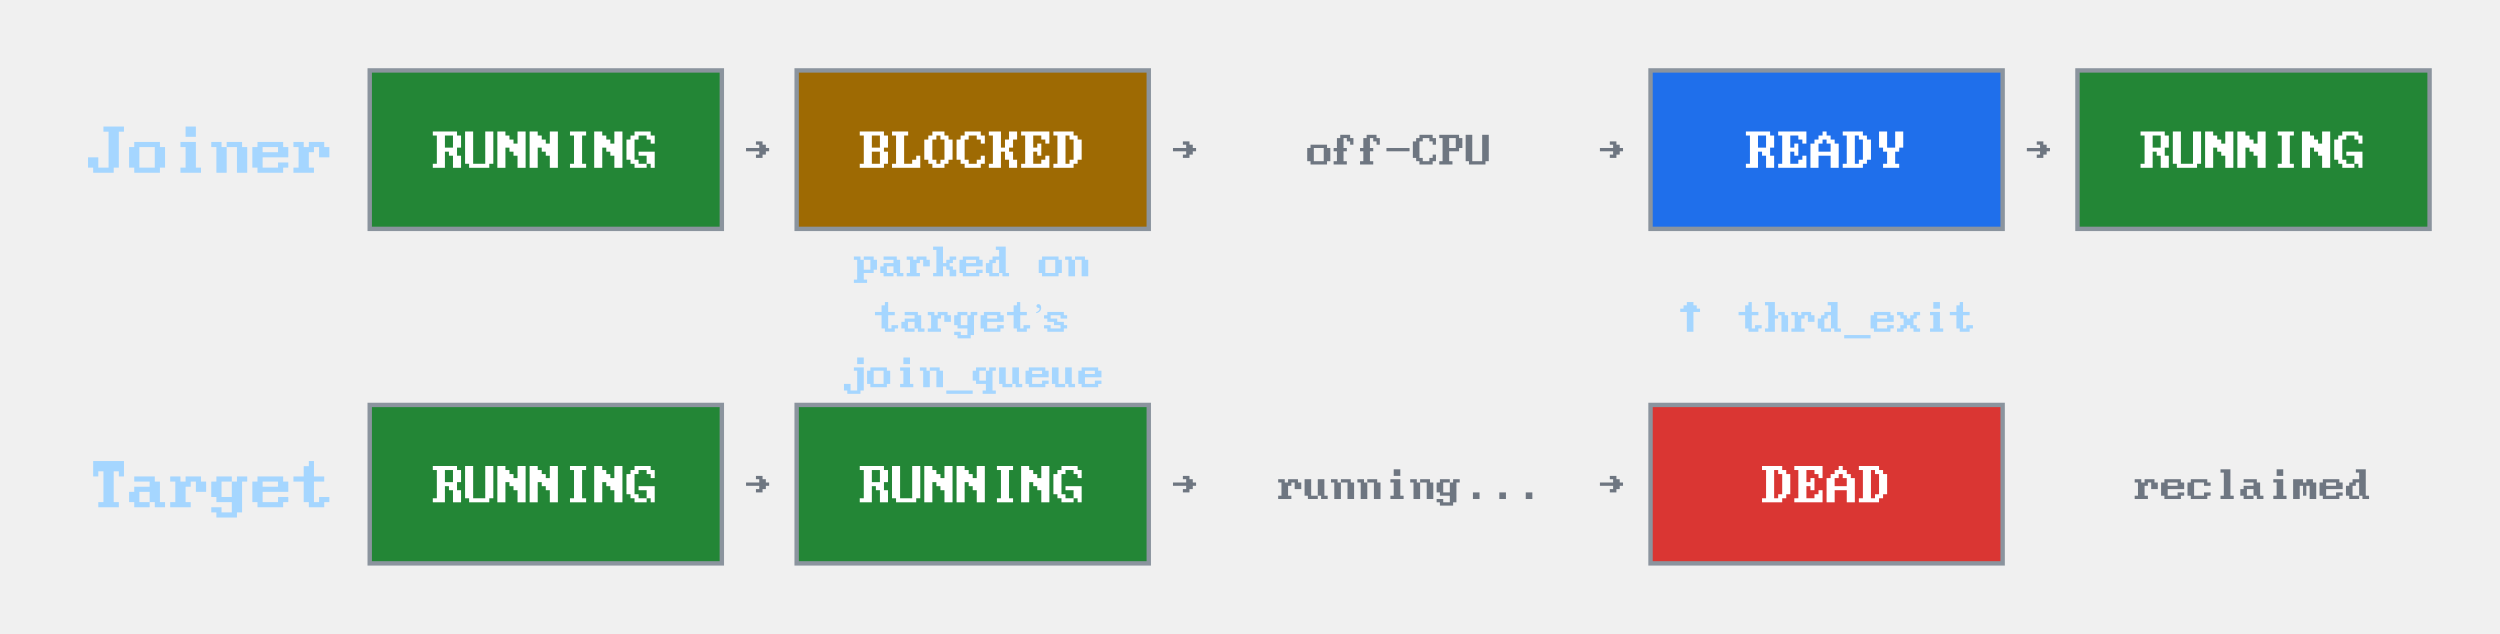
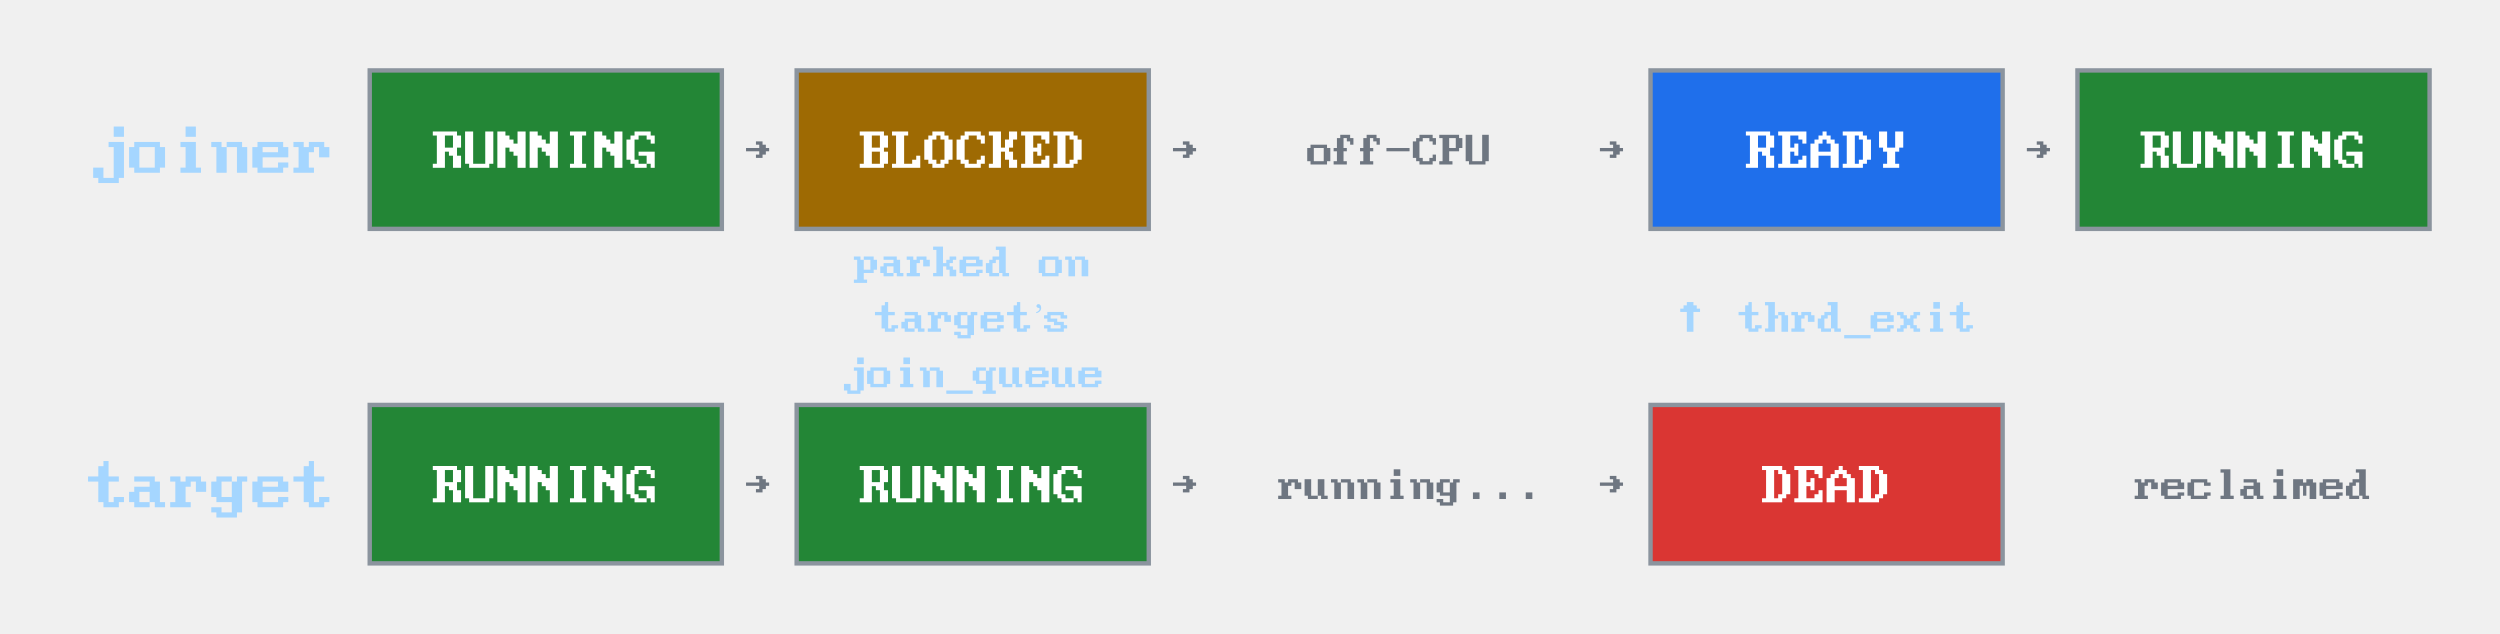
<svg xmlns="http://www.w3.org/2000/svg" xmlns:xlink="http://www.w3.org/1999/xlink" class="typst-doc" viewBox="0 0 568 144" width="568pt" height="144pt">
  <g>
    <g class="typst-group">
      <g>
        <g class="typst-text" transform="matrix(1 0 0 -1 20 39.25)">
-           <use xlink:href="#g784C34FD1A8823D245451D3C35A0D9A3" x="0" y="0" fill="#a5d6ff" fill-rule="nonzero" />
+           <use xlink:href="#gB16A3E8829598C7E731D73827A8319F7" x="0" y="0" fill="#a5d6ff" fill-rule="nonzero" />
          <use xlink:href="#g7E46E3C9FA9DC61B6697E6C0870D8E9D" x="9.333" y="0" fill="#a5d6ff" fill-rule="nonzero" />
          <use xlink:href="#g92D16F4A554C18D99718355F55FD19AB" x="18.667" y="0" fill="#a5d6ff" fill-rule="nonzero" />
          <use xlink:href="#g42178610C96C37130842B8EFA86974BE" x="28" y="0" fill="#a5d6ff" fill-rule="nonzero" />
          <use xlink:href="#g91E8BDFB13DC5CC27F7FA635D859F618" x="37.333" y="0" fill="#a5d6ff" fill-rule="nonzero" />
          <use xlink:href="#g5D52FC5AEA62DAAC7F7244E0492F308D" x="46.667" y="0" fill="#a5d6ff" fill-rule="nonzero" />
        </g>
        <path class="typst-shape" fill="#238636" fill-rule="nonzero" stroke="#8b949e" stroke-width="1" stroke-linecap="butt" stroke-linejoin="miter" stroke-miterlimit="4" transform="matrix(1 0 0 1 84 16)" d="M 0 0v 36 h 80 v -36 Z " />
        <g class="typst-text" transform="matrix(1 0 0 -1 98.33333 38.125)">
          <use xlink:href="#gDE53C8A052C301E094F83EF1D79E91D6" x="0" y="0" fill="#ffffff" fill-rule="nonzero" />
          <use xlink:href="#gC50202A02CF82EF62AA40A41032C36BE" x="7.333" y="0" fill="#ffffff" fill-rule="nonzero" />
          <use xlink:href="#g95A14AEA96260BB67C483D7CDF1E9BA0" x="14.667" y="0" fill="#ffffff" fill-rule="nonzero" />
          <use xlink:href="#g95A14AEA96260BB67C483D7CDF1E9BA0" x="22" y="0" fill="#ffffff" fill-rule="nonzero" />
          <use xlink:href="#gC9211B1664F09AAF58E05303874FB1B7" x="29.333" y="0" fill="#ffffff" fill-rule="nonzero" />
          <use xlink:href="#g95A14AEA96260BB67C483D7CDF1E9BA0" x="36.667" y="0" fill="#ffffff" fill-rule="nonzero" />
          <use xlink:href="#g74380D457C6DF677E08C07A53D083C6F" x="44" y="0" fill="#ffffff" fill-rule="nonzero" />
        </g>
        <g class="typst-text" transform="matrix(1 0 0 -1 169.5 37.375)">
          <use xlink:href="#g2509FF577AB4C3806D03AD3BF2F0BE00" x="0" y="0" fill="#6e7681" fill-rule="nonzero" />
        </g>
        <path class="typst-shape" fill="#9e6a03" fill-rule="nonzero" stroke="#8b949e" stroke-width="1" stroke-linecap="butt" stroke-linejoin="miter" stroke-miterlimit="4" transform="matrix(1 0 0 1 181 16)" d="M 0 0v 36 h 80 v -36 Z " />
        <g class="typst-text" transform="matrix(1 0 0 -1 195.3333 38.125)">
          <use xlink:href="#g6E6F26727C6F39B5000611478FFFB443" x="0" y="0" fill="#ffffff" fill-rule="nonzero" />
          <use xlink:href="#g1626EC454B06F206D7D2A187AE116B57" x="7.333" y="0" fill="#ffffff" fill-rule="nonzero" />
          <use xlink:href="#g1765164590666E7D92C1508B06CE8E97" x="14.667" y="0" fill="#ffffff" fill-rule="nonzero" />
          <use xlink:href="#gE89D6A2193073D48B1C96564A9FD4852" x="22" y="0" fill="#ffffff" fill-rule="nonzero" />
          <use xlink:href="#g68622E29BC08CBEC322B830668AA3A4A" x="29.333" y="0" fill="#ffffff" fill-rule="nonzero" />
          <use xlink:href="#g5B1CF60206D7B024498D14170E1E4300" x="36.667" y="0" fill="#ffffff" fill-rule="nonzero" />
          <use xlink:href="#g6E5F861019C9934FC17DE8E60D9118C7" x="44" y="0" fill="#ffffff" fill-rule="nonzero" />
        </g>
        <g class="typst-text" transform="matrix(1 0 0 -1 266.5 37.375)">
          <use xlink:href="#g2509FF577AB4C3806D03AD3BF2F0BE00" x="0" y="0" fill="#6e7681" fill-rule="nonzero" />
        </g>
        <g class="typst-text" transform="matrix(1 0 0 -1 297 37.375)">
          <use xlink:href="#gC0805BF1073020D69D54830722B4D4A1" x="0" y="0" fill="#6e7681" fill-rule="nonzero" />
          <use xlink:href="#g5E866D1ECA222D58B695B1B5E8345D4F" x="6" y="0" fill="#6e7681" fill-rule="nonzero" />
          <use xlink:href="#g5E866D1ECA222D58B695B1B5E8345D4F" x="12" y="0" fill="#6e7681" fill-rule="nonzero" />
          <use xlink:href="#gBBC0A3CA8BA960497E96B67AAC366E84" x="18" y="0" fill="#6e7681" fill-rule="nonzero" />
          <use xlink:href="#gF3A8791E2143B3E28B349940425ED1EA" x="24" y="0" fill="#6e7681" fill-rule="nonzero" />
          <use xlink:href="#g75F75BB2B6F74ABB1057C2B5FD843929" x="30" y="0" fill="#6e7681" fill-rule="nonzero" />
          <use xlink:href="#g3EFA6035B5A03589AFAD0F4F4D850DA1" x="36" y="0" fill="#6e7681" fill-rule="nonzero" />
        </g>
        <g class="typst-text" transform="matrix(1 0 0 -1 363.5 37.375)">
          <use xlink:href="#g2509FF577AB4C3806D03AD3BF2F0BE00" x="0" y="0" fill="#6e7681" fill-rule="nonzero" />
        </g>
        <path class="typst-shape" fill="#1f6feb" fill-rule="nonzero" stroke="#8b949e" stroke-width="1" stroke-linecap="butt" stroke-linejoin="miter" stroke-miterlimit="4" transform="matrix(1 0 0 1 375 16)" d="M 0 0v 36 h 80 v -36 Z " />
        <g class="typst-text" transform="matrix(1 0 0 -1 396.6667 38.125)">
          <use xlink:href="#gDE53C8A052C301E094F83EF1D79E91D6" x="0" y="0" fill="#ffffff" fill-rule="nonzero" />
          <use xlink:href="#g5B1CF60206D7B024498D14170E1E4300" x="7.333" y="0" fill="#ffffff" fill-rule="nonzero" />
          <use xlink:href="#g5086EB8CE93DBCD08508351018AB1E84" x="14.667" y="0" fill="#ffffff" fill-rule="nonzero" />
          <use xlink:href="#g6E5F861019C9934FC17DE8E60D9118C7" x="22" y="0" fill="#ffffff" fill-rule="nonzero" />
          <use xlink:href="#g58CD8913CFE790F9CC8906846ED5368A" x="29.333" y="0" fill="#ffffff" fill-rule="nonzero" />
        </g>
        <g class="typst-text" transform="matrix(1 0 0 -1 460.5 37.375)">
          <use xlink:href="#g2509FF577AB4C3806D03AD3BF2F0BE00" x="0" y="0" fill="#6e7681" fill-rule="nonzero" />
        </g>
        <path class="typst-shape" fill="#238636" fill-rule="nonzero" stroke="#8b949e" stroke-width="1" stroke-linecap="butt" stroke-linejoin="miter" stroke-miterlimit="4" transform="matrix(1 0 0 1 472 16)" d="M 0 0v 36 h 80 v -36 Z " />
        <g class="typst-text" transform="matrix(1 0 0 -1 486.3333 38.125)">
          <use xlink:href="#gDE53C8A052C301E094F83EF1D79E91D6" x="0" y="0" fill="#ffffff" fill-rule="nonzero" />
          <use xlink:href="#gC50202A02CF82EF62AA40A41032C36BE" x="7.333" y="0" fill="#ffffff" fill-rule="nonzero" />
          <use xlink:href="#g95A14AEA96260BB67C483D7CDF1E9BA0" x="14.667" y="0" fill="#ffffff" fill-rule="nonzero" />
          <use xlink:href="#g95A14AEA96260BB67C483D7CDF1E9BA0" x="22" y="0" fill="#ffffff" fill-rule="nonzero" />
          <use xlink:href="#gC9211B1664F09AAF58E05303874FB1B7" x="29.333" y="0" fill="#ffffff" fill-rule="nonzero" />
          <use xlink:href="#g95A14AEA96260BB67C483D7CDF1E9BA0" x="36.667" y="0" fill="#ffffff" fill-rule="nonzero" />
          <use xlink:href="#g74380D457C6DF677E08C07A53D083C6F" x="44" y="0" fill="#ffffff" fill-rule="nonzero" />
        </g>
        <g class="typst-group">
          <g>
            <g class="typst-group">
              <g>
                <g class="typst-text" transform="matrix(1 0 0 -1 194 62.775)">
                  <use xlink:href="#g7794A3991A40EDA0D93CA36FB906A9BE" x="0" y="0" fill="#a5d6ff" fill-rule="nonzero" />
                  <use xlink:href="#gCB718EA7F1C76BE6318B58A86767444F" x="6" y="0" fill="#a5d6ff" fill-rule="nonzero" />
                  <use xlink:href="#g4253C0823CB2071AADB5ADD66DC4C406" x="12" y="0" fill="#a5d6ff" fill-rule="nonzero" />
                  <use xlink:href="#g6D08514D3D716B8F311BED6E49C0F318" x="18" y="0" fill="#a5d6ff" fill-rule="nonzero" />
                  <use xlink:href="#g2FF724FE4D5B2A10C818809FB623B829" x="24" y="0" fill="#a5d6ff" fill-rule="nonzero" />
                  <use xlink:href="#g4E9ACB16E3C54DFD56448B078F894653" x="30" y="0" fill="#a5d6ff" fill-rule="nonzero" />
                  <use xlink:href="#gC0805BF1073020D69D54830722B4D4A1" x="42" y="0" fill="#a5d6ff" fill-rule="nonzero" />
                  <use xlink:href="#gFB5531F022E9A68E59323AFEE6CBD5A5" x="48" y="0" fill="#a5d6ff" fill-rule="nonzero" />
                </g>
                <g class="typst-text" transform="matrix(1 0 0 -1 198.794 75.375)">
                  <use xlink:href="#g4BBEDE050D3BD4A7BCC5DD77F0FCA147" x="0" y="0" fill="#a5d6ff" fill-rule="nonzero" />
                  <use xlink:href="#gCB718EA7F1C76BE6318B58A86767444F" x="6" y="0" fill="#a5d6ff" fill-rule="nonzero" />
                  <use xlink:href="#g4253C0823CB2071AADB5ADD66DC4C406" x="12" y="0" fill="#a5d6ff" fill-rule="nonzero" />
                  <use xlink:href="#gAE1965A63D3731B02277153909092BAE" x="18" y="0" fill="#a5d6ff" fill-rule="nonzero" />
                  <use xlink:href="#g2FF724FE4D5B2A10C818809FB623B829" x="24" y="0" fill="#a5d6ff" fill-rule="nonzero" />
                  <use xlink:href="#g4BBEDE050D3BD4A7BCC5DD77F0FCA147" x="30" y="0" fill="#a5d6ff" fill-rule="nonzero" />
                </g>
                <g class="typst-text" transform="matrix(1 0 0 -1 234.794 75.375)">
                  <use xlink:href="#g2CF004F4A02D63207253B03874FADFBC" x="0" y="0" fill="#a5d6ff" fill-rule="nonzero" />
                </g>
                <g class="typst-text" transform="matrix(1 0 0 -1 237.206 75.375)">
                  <use xlink:href="#gD77B70F86973717EB941D5322F69F40B" x="0" y="0" fill="#a5d6ff" fill-rule="nonzero" />
                </g>
                <g class="typst-text" transform="matrix(1 0 0 -1 191 87.975)">
                  <use xlink:href="#gFF8A30C14E870A16CDD098B58CB55575" x="0" y="0" fill="#a5d6ff" fill-rule="nonzero" />
                  <use xlink:href="#gC0805BF1073020D69D54830722B4D4A1" x="6" y="0" fill="#a5d6ff" fill-rule="nonzero" />
                  <use xlink:href="#gABAF22BC81E8BE54B38A3D775456EED8" x="12" y="0" fill="#a5d6ff" fill-rule="nonzero" />
                  <use xlink:href="#gFB5531F022E9A68E59323AFEE6CBD5A5" x="18" y="0" fill="#a5d6ff" fill-rule="nonzero" />
                  <use xlink:href="#gEEA115A1B0DF155E46E665AD6D3DB22E" x="24" y="0" fill="#a5d6ff" fill-rule="nonzero" />
                  <use xlink:href="#gA3985E5A9E7543FF073B7125DC6F0C1A" x="30" y="0" fill="#a5d6ff" fill-rule="nonzero" />
                  <use xlink:href="#gFC28F4B04A411999967225FF6D27BF84" x="36" y="0" fill="#a5d6ff" fill-rule="nonzero" />
                  <use xlink:href="#g2FF724FE4D5B2A10C818809FB623B829" x="42" y="0" fill="#a5d6ff" fill-rule="nonzero" />
                  <use xlink:href="#gFC28F4B04A411999967225FF6D27BF84" x="48" y="0" fill="#a5d6ff" fill-rule="nonzero" />
                  <use xlink:href="#g2FF724FE4D5B2A10C818809FB623B829" x="54" y="0" fill="#a5d6ff" fill-rule="nonzero" />
                </g>
              </g>
            </g>
            <g class="typst-text" transform="matrix(1 0 0 -1 381 75.375)">
              <use xlink:href="#g4F7B98F839D9CD056313A9FA8D2501AC" x="0" y="0" fill="#a5d6ff" fill-rule="nonzero" />
            </g>
            <g class="typst-text" transform="matrix(1 0 0 -1 395 75.375)">
              <use xlink:href="#g4BBEDE050D3BD4A7BCC5DD77F0FCA147" x="0" y="0" fill="#a5d6ff" fill-rule="nonzero" />
              <use xlink:href="#g9B13619758AA00D498860828DCB2DD88" x="6" y="0" fill="#a5d6ff" fill-rule="nonzero" />
              <use xlink:href="#g4253C0823CB2071AADB5ADD66DC4C406" x="12" y="0" fill="#a5d6ff" fill-rule="nonzero" />
              <use xlink:href="#g4E9ACB16E3C54DFD56448B078F894653" x="18" y="0" fill="#a5d6ff" fill-rule="nonzero" />
              <use xlink:href="#gEEA115A1B0DF155E46E665AD6D3DB22E" x="24" y="0" fill="#a5d6ff" fill-rule="nonzero" />
              <use xlink:href="#g2FF724FE4D5B2A10C818809FB623B829" x="30" y="0" fill="#a5d6ff" fill-rule="nonzero" />
              <use xlink:href="#g1FB63B5A0DCE70A6081458BAFF8A3EC6" x="36" y="0" fill="#a5d6ff" fill-rule="nonzero" />
              <use xlink:href="#gABAF22BC81E8BE54B38A3D775456EED8" x="42" y="0" fill="#a5d6ff" fill-rule="nonzero" />
              <use xlink:href="#g4BBEDE050D3BD4A7BCC5DD77F0FCA147" x="48" y="0" fill="#a5d6ff" fill-rule="nonzero" />
            </g>
          </g>
        </g>
        <g class="typst-group">
          <g>
            <g class="typst-text" transform="matrix(1 0 0 -1 20 115.25)">
-               <use xlink:href="#gB6223054FF977A5EA2CCD6D5E429ED7B" x="0" y="0" fill="#a5d6ff" fill-rule="nonzero" />
+               <use xlink:href="#g17128DC925FD840645B4F1835B0245E0" x="0" y="0" fill="#a5d6ff" fill-rule="nonzero" />
              <use xlink:href="#gD4F92B52706F960662A427C33C793561" x="9.333" y="0" fill="#a5d6ff" fill-rule="nonzero" />
              <use xlink:href="#g5D52FC5AEA62DAAC7F7244E0492F308D" x="18.667" y="0" fill="#a5d6ff" fill-rule="nonzero" />
              <use xlink:href="#gA83B3C2E008EA8FBB25171D125B27FFD" x="28" y="0" fill="#a5d6ff" fill-rule="nonzero" />
              <use xlink:href="#g91E8BDFB13DC5CC27F7FA635D859F618" x="37.333" y="0" fill="#a5d6ff" fill-rule="nonzero" />
              <use xlink:href="#g17128DC925FD840645B4F1835B0245E0" x="46.667" y="0" fill="#a5d6ff" fill-rule="nonzero" />
            </g>
            <path class="typst-shape" fill="#238636" fill-rule="nonzero" stroke="#8b949e" stroke-width="1" stroke-linecap="butt" stroke-linejoin="miter" stroke-miterlimit="4" transform="matrix(1 0 0 1 84 92)" d="M 0 0v 36 h 80 v -36 Z " />
            <g class="typst-text" transform="matrix(1 0 0 -1 98.33333 114.125)">
              <use xlink:href="#gDE53C8A052C301E094F83EF1D79E91D6" x="0" y="0" fill="#ffffff" fill-rule="nonzero" />
              <use xlink:href="#gC50202A02CF82EF62AA40A41032C36BE" x="7.333" y="0" fill="#ffffff" fill-rule="nonzero" />
              <use xlink:href="#g95A14AEA96260BB67C483D7CDF1E9BA0" x="14.667" y="0" fill="#ffffff" fill-rule="nonzero" />
              <use xlink:href="#g95A14AEA96260BB67C483D7CDF1E9BA0" x="22" y="0" fill="#ffffff" fill-rule="nonzero" />
              <use xlink:href="#gC9211B1664F09AAF58E05303874FB1B7" x="29.333" y="0" fill="#ffffff" fill-rule="nonzero" />
              <use xlink:href="#g95A14AEA96260BB67C483D7CDF1E9BA0" x="36.667" y="0" fill="#ffffff" fill-rule="nonzero" />
              <use xlink:href="#g74380D457C6DF677E08C07A53D083C6F" x="44" y="0" fill="#ffffff" fill-rule="nonzero" />
            </g>
            <g class="typst-text" transform="matrix(1 0 0 -1 169.5 113.375)">
              <use xlink:href="#g2509FF577AB4C3806D03AD3BF2F0BE00" x="0" y="0" fill="#6e7681" fill-rule="nonzero" />
            </g>
            <path class="typst-shape" fill="#238636" fill-rule="nonzero" stroke="#8b949e" stroke-width="1" stroke-linecap="butt" stroke-linejoin="miter" stroke-miterlimit="4" transform="matrix(1 0 0 1 181 92)" d="M 0 0v 36 h 80 v -36 Z " />
            <g class="typst-text" transform="matrix(1 0 0 -1 195.3333 114.125)">
              <use xlink:href="#gDE53C8A052C301E094F83EF1D79E91D6" x="0" y="0" fill="#ffffff" fill-rule="nonzero" />
              <use xlink:href="#gC50202A02CF82EF62AA40A41032C36BE" x="7.333" y="0" fill="#ffffff" fill-rule="nonzero" />
              <use xlink:href="#g95A14AEA96260BB67C483D7CDF1E9BA0" x="14.667" y="0" fill="#ffffff" fill-rule="nonzero" />
              <use xlink:href="#g95A14AEA96260BB67C483D7CDF1E9BA0" x="22" y="0" fill="#ffffff" fill-rule="nonzero" />
              <use xlink:href="#gC9211B1664F09AAF58E05303874FB1B7" x="29.333" y="0" fill="#ffffff" fill-rule="nonzero" />
              <use xlink:href="#g95A14AEA96260BB67C483D7CDF1E9BA0" x="36.667" y="0" fill="#ffffff" fill-rule="nonzero" />
              <use xlink:href="#g74380D457C6DF677E08C07A53D083C6F" x="44" y="0" fill="#ffffff" fill-rule="nonzero" />
            </g>
            <g class="typst-text" transform="matrix(1 0 0 -1 266.5 113.375)">
              <use xlink:href="#g2509FF577AB4C3806D03AD3BF2F0BE00" x="0" y="0" fill="#6e7681" fill-rule="nonzero" />
            </g>
            <g class="typst-text" transform="matrix(1 0 0 -1 290.4 113.375)">
              <use xlink:href="#g4253C0823CB2071AADB5ADD66DC4C406" x="0" y="0" fill="#6e7681" fill-rule="nonzero" />
              <use xlink:href="#gFC28F4B04A411999967225FF6D27BF84" x="6" y="0" fill="#6e7681" fill-rule="nonzero" />
              <use xlink:href="#gFB5531F022E9A68E59323AFEE6CBD5A5" x="12" y="0" fill="#6e7681" fill-rule="nonzero" />
              <use xlink:href="#gFB5531F022E9A68E59323AFEE6CBD5A5" x="18" y="0" fill="#6e7681" fill-rule="nonzero" />
              <use xlink:href="#gABAF22BC81E8BE54B38A3D775456EED8" x="24" y="0" fill="#6e7681" fill-rule="nonzero" />
              <use xlink:href="#gFB5531F022E9A68E59323AFEE6CBD5A5" x="30" y="0" fill="#6e7681" fill-rule="nonzero" />
              <use xlink:href="#gAE1965A63D3731B02277153909092BAE" x="36" y="0" fill="#6e7681" fill-rule="nonzero" />
              <use xlink:href="#g1BBA0D46A803EDAB411BCC3FE4316F78" x="42" y="0" fill="#6e7681" fill-rule="nonzero" />
              <use xlink:href="#g1BBA0D46A803EDAB411BCC3FE4316F78" x="48" y="0" fill="#6e7681" fill-rule="nonzero" />
              <use xlink:href="#g1BBA0D46A803EDAB411BCC3FE4316F78" x="54" y="0" fill="#6e7681" fill-rule="nonzero" />
            </g>
            <g class="typst-text" transform="matrix(1 0 0 -1 363.5 113.375)">
              <use xlink:href="#g2509FF577AB4C3806D03AD3BF2F0BE00" x="0" y="0" fill="#6e7681" fill-rule="nonzero" />
            </g>
            <path class="typst-shape" fill="#da3633" fill-rule="nonzero" stroke="#8b949e" stroke-width="1" stroke-linecap="butt" stroke-linejoin="miter" stroke-miterlimit="4" transform="matrix(1 0 0 1 375 92)" d="M 0 0v 36 h 80 v -36 Z " />
            <g class="typst-text" transform="matrix(1 0 0 -1 400.3333 114.125)">
              <use xlink:href="#g6E5F861019C9934FC17DE8E60D9118C7" x="0" y="0" fill="#ffffff" fill-rule="nonzero" />
              <use xlink:href="#g5B1CF60206D7B024498D14170E1E4300" x="7.333" y="0" fill="#ffffff" fill-rule="nonzero" />
              <use xlink:href="#g5086EB8CE93DBCD08508351018AB1E84" x="14.667" y="0" fill="#ffffff" fill-rule="nonzero" />
              <use xlink:href="#g6E5F861019C9934FC17DE8E60D9118C7" x="22" y="0" fill="#ffffff" fill-rule="nonzero" />
            </g>
            <g class="typst-text" transform="matrix(1 0 0 -1 485 113.375)">
              <use xlink:href="#g4253C0823CB2071AADB5ADD66DC4C406" x="0" y="0" fill="#6e7681" fill-rule="nonzero" />
              <use xlink:href="#g2FF724FE4D5B2A10C818809FB623B829" x="6" y="0" fill="#6e7681" fill-rule="nonzero" />
              <use xlink:href="#g5648E56A214B9E8BF132AB56D6D808F5" x="12" y="0" fill="#6e7681" fill-rule="nonzero" />
              <use xlink:href="#g42F4E46D4FB58AC6F1EC1509E8CD4C26" x="18" y="0" fill="#6e7681" fill-rule="nonzero" />
              <use xlink:href="#gCB718EA7F1C76BE6318B58A86767444F" x="24" y="0" fill="#6e7681" fill-rule="nonzero" />
              <use xlink:href="#gABAF22BC81E8BE54B38A3D775456EED8" x="30" y="0" fill="#6e7681" fill-rule="nonzero" />
              <use xlink:href="#g76F172F6DA79A2198B857BE4CB65C256" x="36" y="0" fill="#6e7681" fill-rule="nonzero" />
              <use xlink:href="#g2FF724FE4D5B2A10C818809FB623B829" x="42" y="0" fill="#6e7681" fill-rule="nonzero" />
              <use xlink:href="#g4E9ACB16E3C54DFD56448B078F894653" x="48" y="0" fill="#6e7681" fill-rule="nonzero" />
            </g>
          </g>
        </g>
      </g>
    </g>
  </g>
  <defs id="glyph">
-     <symbol id="g784C34FD1A8823D245451D3C35A0D9A3" overflow="visible">
-       <path d="M 0 0m 0 1.167 v 2.333 h 2.333 v -2.333 h 2.333 v 8.167 h -1.167 v 1.167 h 4.667 v -1.167 h -1.167 v -8.167 h -1.167 v -1.167 h -4.667 v 1.167 h -1.167 Z " />
+     <symbol id="gB16A3E8829598C7E731D73827A8319F7" overflow="visible">
+       <path d="M 0 0m 1.167 1.167 h 2.333 v -2.333 h 2.333 v 7 h -1.167 v 1.167 h 3.5 v -8.167 h -1.167 v -1.167 h -4.667 v 1.167 h -1.167 v 2.333 Z m 4.667 7 v 2.333 h 2.333 v -2.333 h -2.333 Z " />
    </symbol>
    <symbol id="g7E46E3C9FA9DC61B6697E6C0870D8E9D" overflow="visible">
      <path d="M 0 0m 0 1.167 v 4.667 h 1.167 v 1.167 h 5.833 v -1.167 h 1.167 v -4.667 h -1.167 v -1.167 h -5.833 v 1.167 h -1.167 Z m 2.333 0 h 3.5 v 4.667 h -3.5 v -4.667 Z " />
    </symbol>
    <symbol id="g92D16F4A554C18D99718355F55FD19AB" overflow="visible">
      <path d="M 0 0m 2.333 0 v 1.167 h 1.167 v 4.667 h -1.167 v 1.167 h 3.5 v -5.833 h 1.167 v -1.167 h -4.667 Z m 1.167 8.167 v 2.333 h 2.333 v -2.333 h -2.333 Z " />
    </symbol>
    <symbol id="g42178610C96C37130842B8EFA86974BE" overflow="visible">
      <path d="M 0 0m 0 5.833 v 1.167 h 2.333 v -1.167 h 1.167 v -5.833 h -2.333 v 5.833 h -1.167 Z m 3.5 0 v 1.167 h 3.5 v -1.167 h 1.167 v -5.833 h -2.333 v 5.833 h -2.333 Z " />
    </symbol>
    <symbol id="g91E8BDFB13DC5CC27F7FA635D859F618" overflow="visible">
      <path d="M 0 0m 0 1.167 v 4.667 h 1.167 v 1.167 h 5.833 v -1.167 h 1.167 v -2.333 h -5.833 v -2.333 h 3.5 v 1.167 h 2.333 v -1.167 h -1.167 v -1.167 h -5.833 v 1.167 h -1.167 Z m 2.333 4.667 v -1.167 h 3.5 v 1.167 h -3.5 Z " />
    </symbol>
    <symbol id="g5D52FC5AEA62DAAC7F7244E0492F308D" overflow="visible">
      <path d="M 0 0v 1.167 h 1.167 v 4.667 h -1.167 v 1.167 h 2.333 v -1.167 h 1.167 v 1.167 h 3.5 v -1.167 h 1.167 v -2.333 h -2.333 v 2.333 h -1.167 v -1.167 h -1.167 v -3.5 h 1.167 v -1.167 h -4.667 Z " />
    </symbol>
    <symbol id="gDE53C8A052C301E094F83EF1D79E91D6" overflow="visible">
      <path d="M 0 0v 0.917 h 0.917 v 6.417 h -0.917 v 0.917 h 5.5 v -0.917 h 0.917 v -2.75 h -0.917 v -1.833 h 0.917 v -2.75 h -1.833 v 2.75 h -0.917 v 0.917 h -0.917 v -3.667 h -2.75 Z m 2.75 4.583 h 1.833 v 2.75 h -1.833 v -2.75 Z " />
    </symbol>
    <symbol id="gC50202A02CF82EF62AA40A41032C36BE" overflow="visible">
      <path d="M 0 0m 0 0.917 v 7.333 h 1.833 v -7.333 h 2.75 v 7.333 h 1.833 v -7.333 h -0.917 v -0.917 h -4.583 v 0.917 h -0.917 Z " />
    </symbol>
    <symbol id="g95A14AEA96260BB67C483D7CDF1E9BA0" overflow="visible">
      <path d="M 0 0v 8.25 h 1.833 v -0.917 h 0.917 v -0.917 h 0.917 v -0.917 h 0.917 v 2.75 h 1.833 v -8.25 h -1.833 v 2.75 h -0.917 v 0.917 h -0.917 v 0.917 h -0.917 v -4.583 h -1.833 Z " />
    </symbol>
    <symbol id="gC9211B1664F09AAF58E05303874FB1B7" overflow="visible">
      <path d="M 0 0m 4.583 0.917 h 0.917 v -0.917 h -3.667 v 0.917 h 0.917 v 6.417 h -0.917 v 0.917 h 3.667 v -0.917 h -0.917 v -6.417 Z " />
    </symbol>
    <symbol id="g74380D457C6DF677E08C07A53D083C6F" overflow="visible">
      <path d="M 0 0m 0 1.833 v 4.583 h 0.917 v 0.917 h 0.917 v 0.917 h 3.667 v -0.917 h 0.917 v -1.833 h -0.917 v 0.917 h -0.917 v 0.917 h -1.833 v -0.917 h -0.917 v -4.583 h 0.917 v -0.917 h 1.833 v -0.917 h -2.75 v 0.917 h -0.917 v 0.917 h -0.917 Z m 5.5 -0.917 h -0.917 v 1.833 h -1.833 v 0.917 h 3.667 v -3.667 h -0.917 v 0.917 Z " />
    </symbol>
    <symbol id="g2509FF577AB4C3806D03AD3BF2F0BE00" overflow="visible">
      <path d="M 0 0m 0 3 v 0.75 h 3 v 0.75 h -0.75 v 0.75 h 1.5 v -0.75 h 0.75 v -0.75 h 0.75 v -0.75 h -0.75 v -0.75 h -0.75 v -0.75 h -1.5 v 0.75 h 0.75 v 0.75 h -3 Z " />
    </symbol>
    <symbol id="g6E6F26727C6F39B5000611478FFFB443" overflow="visible">
      <path d="M 0 0v 0.917 h 0.917 v 6.417 h -0.917 v 0.917 h 5.5 v -0.917 h 0.917 v -2.75 h -0.917 v -0.917 h 0.917 v -2.75 h -0.917 v -0.917 h -5.5 Z m 2.75 0.917 h 1.833 v 2.75 h -1.833 v -2.75 Z m 0 3.667 h 1.833 v 2.75 h -1.833 v -2.75 Z " />
    </symbol>
    <symbol id="g1626EC454B06F206D7D2A187AE116B57" overflow="visible">
      <path d="M 0 0v 0.917 h 0.917 v 6.417 h -0.917 v 0.917 h 3.667 v -0.917 h -0.917 v -6.417 h 1.833 v 0.917 h 0.917 v 0.917 h 0.917 v -2.75 h -6.417 Z " />
    </symbol>
    <symbol id="g1765164590666E7D92C1508B06CE8E97" overflow="visible">
      <path d="M 0 0m 0 1.833 v 4.583 h 0.917 v 0.917 h 0.917 v 0.917 h 2.75 v -0.917 h 0.917 v -0.917 h 0.917 v -4.583 h -0.917 v -0.917 h -0.917 v -0.917 h -2.75 v 0.917 h -0.917 v 0.917 h -0.917 Z m 1.833 0 h 0.917 v -0.917 h 0.917 v 0.917 h 0.917 v 4.583 h -0.917 v 0.917 h -0.917 v -0.917 h -0.917 v -4.583 Z " />
    </symbol>
    <symbol id="gE89D6A2193073D48B1C96564A9FD4852" overflow="visible">
      <path d="M 0 0m 0 1.833 v 4.583 h 0.917 v 0.917 h 0.917 v 0.917 h 3.667 v -0.917 h 0.917 v -1.833 h -0.917 v 0.917 h -0.917 v 0.917 h -1.833 v -0.917 h -0.917 v -4.583 h 0.917 v -0.917 h 1.833 v 0.917 h 0.917 v 0.917 h 0.917 v -1.833 h -0.917 v -0.917 h -3.667 v 0.917 h -0.917 v 0.917 h -0.917 Z " />
    </symbol>
    <symbol id="g68622E29BC08CBEC322B830668AA3A4A" overflow="visible">
      <path d="M 0 0v 0.917 h 0.917 v 6.417 h -0.917 v 0.917 h 2.75 v -3.667 h 0.917 v 1.833 h 0.917 v 1.833 h 1.833 v -1.833 h -0.917 v -1.833 h -0.917 v -0.917 h 0.917 v -1.833 h 0.917 v -1.833 h -1.833 v 1.833 h -0.917 v 1.833 h -0.917 v -3.667 h -2.75 Z " />
    </symbol>
    <symbol id="g5B1CF60206D7B024498D14170E1E4300" overflow="visible">
      <path d="M 0 0v 0.917 h 0.917 v 6.417 h -0.917 v 0.917 h 6.417 v -2.75 h -0.917 v 0.917 h -0.917 v 0.917 h -1.833 v -2.75 h 0.917 v 0.917 h 0.917 v -2.75 h -0.917 v 0.917 h -0.917 v -2.75 h 1.833 v 0.917 h 0.917 v 0.917 h 0.917 v -2.75 h -6.417 Z " />
    </symbol>
    <symbol id="g6E5F861019C9934FC17DE8E60D9118C7" overflow="visible">
      <path d="M 0 0v 0.917 h 0.917 v 6.417 h -0.917 v 0.917 h 4.583 v -0.917 h 0.917 v -0.917 h 0.917 v -4.583 h -0.917 v -0.917 h -0.917 v -0.917 h -4.583 Z m 2.75 0.917 h 0.917 v 0.917 h 0.917 v 4.583 h -0.917 v 0.917 h -0.917 v -6.417 Z " />
    </symbol>
    <symbol id="gC0805BF1073020D69D54830722B4D4A1" overflow="visible">
      <path d="M 0 0m 0 0.75 v 3 h 0.75 v 0.75 h 3.75 v -0.75 h 0.75 v -3 h -0.75 v -0.75 h -3.75 v 0.75 h -0.75 Z m 1.5 0 h 2.25 v 3 h -2.25 v -3 Z " />
    </symbol>
    <symbol id="g5E866D1ECA222D58B695B1B5E8345D4F" overflow="visible">
      <path d="M 0 0v 0.75 h 0.75 v 2.25 h -0.75 v 0.75 h 0.75 v 2.25 h 0.75 v 0.75 h 2.25 v -0.75 h 0.75 v -1.5 h -0.75 v 0.75 h -0.75 v 0.75 h -0.75 v -2.25 h 0.75 v -0.75 h -0.75 v -2.25 h 0.75 v -0.75 h -3 Z " />
    </symbol>
    <symbol id="gBBC0A3CA8BA960497E96B67AAC366E84" overflow="visible">
      <path d="M 0 0m 0 3 v 0.75 h 5.25 v -0.75 h -5.25 Z " />
    </symbol>
    <symbol id="gF3A8791E2143B3E28B349940425ED1EA" overflow="visible">
      <path d="M 0 0m 0 1.5 v 3.75 h 0.75 v 0.75 h 0.75 v 0.75 h 3 v -0.75 h 0.75 v -1.5 h -0.75 v 0.75 h -0.75 v 0.75 h -1.5 v -0.75 h -0.75 v -3.75 h 0.75 v -0.75 h 1.5 v 0.75 h 0.75 v 0.75 h 0.75 v -1.5 h -0.75 v -0.75 h -3 v 0.75 h -0.75 v 0.75 h -0.75 Z " />
    </symbol>
    <symbol id="g75F75BB2B6F74ABB1057C2B5FD843929" overflow="visible">
      <path d="M 0 0v 0.75 h 0.75 v 5.25 h -0.75 v 0.75 h 4.5 v -0.75 h 0.75 v -2.25 h -0.75 v -0.75 h -2.25 v -2.25 h 0.75 v -0.75 h -3 Z m 2.25 3.75 h 1.5 v 2.25 h -1.5 v -2.25 Z " />
    </symbol>
    <symbol id="g3EFA6035B5A03589AFAD0F4F4D850DA1" overflow="visible">
      <path d="M 0 0m 0 0.75 v 6 h 1.5 v -6 h 2.25 v 6 h 1.5 v -6 h -0.75 v -0.75 h -3.75 v 0.75 h -0.75 Z " />
    </symbol>
    <symbol id="g5086EB8CE93DBCD08508351018AB1E84" overflow="visible">
      <path d="M 0 0v 5.5 h 0.917 v 0.917 h 0.917 v 0.917 h 0.917 v 0.917 h 0.917 v -0.917 h 0.917 v -0.917 h 0.917 v -0.917 h 0.917 v -5.5 h -1.833 v 2.75 h -2.75 v -2.75 h -1.833 Z m 1.833 3.667 h 2.75 v 1.833 h -0.917 v 0.917 h -0.917 v -0.917 h -0.917 v -1.833 Z " />
    </symbol>
    <symbol id="g58CD8913CFE790F9CC8906846ED5368A" overflow="visible">
      <path d="M 0 0m 0.917 4.583 v 3.667 h 1.833 v -3.667 h 1.833 v 3.667 h 1.833 v -3.667 h -0.917 v -0.917 h -0.917 v -2.75 h 0.917 v -0.917 h -3.667 v 0.917 h 0.917 v 2.75 h -0.917 v 0.917 h -0.917 Z " />
    </symbol>
    <symbol id="g7794A3991A40EDA0D93CA36FB906A9BE" overflow="visible">
      <path d="M 0 0m 0 -1.5 v 0.75 h 0.75 v 4.5 h -0.75 v 0.75 h 1.5 v -0.75 h 0.75 v -2.25 h 1.5 v 2.25 h -1.5 v 0.75 h 2.25 v -0.75 h 0.75 v -2.25 h -0.75 v -0.75 h -2.25 v -1.5 h 0.75 v -0.75 h -3 Z " />
    </symbol>
    <symbol id="gCB718EA7F1C76BE6318B58A86767444F" overflow="visible">
      <path d="M 0 0m 0 0.75 v 1.5 h 0.75 v 0.75 h 2.25 v 0.75 h -2.25 v 0.75 h 3 v -0.75 h 0.75 v -3 h 0.75 v -0.75 h -1.5 v 0.75 h -0.75 v 1.5 h -1.5 v -1.5 h 1.5 v -0.75 h -2.25 v 0.75 h -0.75 Z " />
    </symbol>
    <symbol id="g4253C0823CB2071AADB5ADD66DC4C406" overflow="visible">
      <path d="M 0 0v 0.75 h 0.75 v 3 h -0.75 v 0.75 h 1.5 v -0.75 h 0.75 v 0.75 h 2.25 v -0.75 h 0.75 v -1.5 h -1.5 v 1.5 h -0.75 v -0.75 h -0.75 v -2.25 h 0.75 v -0.75 h -3 Z " />
    </symbol>
    <symbol id="g6D08514D3D716B8F311BED6E49C0F318" overflow="visible">
      <path d="M 0 0v 0.75 h 0.75 v 5.25 h -0.75 v 0.75 h 2.25 v -3.75 h 0.75 v 0.75 h 0.75 v 0.75 h 1.5 v -0.75 h -0.75 v -0.75 h -0.75 v -0.75 h 0.75 v -0.75 h 0.75 v -1.5 h -1.5 v 1.5 h -0.75 v 0.75 h -0.75 v -2.25 h -2.25 Z " />
    </symbol>
    <symbol id="g2FF724FE4D5B2A10C818809FB623B829" overflow="visible">
      <path d="M 0 0m 0 0.75 v 3 h 0.75 v 0.75 h 3.75 v -0.75 h 0.75 v -1.5 h -3.75 v -1.5 h 2.25 v 0.75 h 1.5 v -0.75 h -0.75 v -0.75 h -3.75 v 0.75 h -0.75 Z m 1.5 3 v -0.75 h 2.25 v 0.75 h -2.25 Z " />
    </symbol>
    <symbol id="g4E9ACB16E3C54DFD56448B078F894653" overflow="visible">
      <path d="M 0 0m 0 0.75 v 2.25 h 0.75 v 0.75 h 0.75 v 0.75 h 1.5 v 1.5 h -0.75 v 0.75 h 2.25 v -6 h 0.75 v -0.75 h -1.5 v 0.75 h -0.75 v 3 h -0.75 v -0.75 h -0.75 v -2.25 h 1.5 v -0.75 h -2.25 v 0.75 h -0.75 Z " />
    </symbol>
    <symbol id="gFB5531F022E9A68E59323AFEE6CBD5A5" overflow="visible">
      <path d="M 0 0m 0 3.75 v 0.75 h 1.5 v -0.75 h 0.75 v -3.75 h -1.5 v 3.75 h -0.75 Z m 2.25 0 v 0.75 h 2.25 v -0.75 h 0.75 v -3.75 h -1.5 v 3.75 h -1.5 Z " />
    </symbol>
    <symbol id="g4BBEDE050D3BD4A7BCC5DD77F0FCA147" overflow="visible">
      <path d="M 0 0m 0 3.75 v 0.75 h 1.5 v 1.5 h 0.75 v 0.75 h 0.75 v -2.25 h 1.5 v -0.75 h -1.5 v -3 h 0.75 v 0.75 h 1.5 v -0.75 h -0.75 v -0.75 h -2.25 v 0.75 h -0.75 v 3 h -1.5 Z " />
    </symbol>
    <symbol id="gAE1965A63D3731B02277153909092BAE" overflow="visible">
      <path d="M 0 0m 0 -0.75 v 0.75 h 1.5 v -0.75 h 1.5 v 1.5 h -2.25 v 0.75 h -0.75 v 2.25 h 0.75 v 0.75 h 2.25 v -0.75 h -1.5 v -2.25 h 1.5 v 2.25 h 0.75 v 0.75 h 1.5 v -0.75 h -0.75 v -4.5 h -0.75 v -0.75 h -3 v 0.75 h -0.75 Z " />
    </symbol>
    <symbol id="g2CF004F4A02D63207253B03874FADFBC" overflow="visible">
      <path d="M 0 0m 1.161 6.282 c -0.279 0 -0.477 -0.189 -0.477 -0.441 c 0 -0.279 0.234 -0.369 0.396 -0.396 c 0.171 -0.018 0.324 -0.072 0.324 -0.279 c 0 -0.189 -0.324 -0.603 -0.792 -0.72 c 0 -0.09 0.018 -0.153 0.081 -0.216 c 0.54 0.099 1.062 0.531 1.062 1.161 c 0 0.54 -0.234 0.891 -0.594 0.891 Z " />
    </symbol>
    <symbol id="gD77B70F86973717EB941D5322F69F40B" overflow="visible">
      <path d="M 0 0m 0 0.75 v 0.75 h 1.5 v -0.75 h 2.25 v 0.75 h -1.5 v 0.75 h -1.5 v 0.75 h -0.75 v 0.75 h 0.75 v 0.75 h 3.75 v -0.75 h 0.75 v -0.75 h -1.5 v 0.75 h -2.25 v -0.75 h 1.5 v -0.75 h 1.5 v -0.75 h 0.75 v -0.75 h -0.75 v -0.75 h -3.75 v 0.75 h -0.75 Z " />
    </symbol>
    <symbol id="gFF8A30C14E870A16CDD098B58CB55575" overflow="visible">
      <path d="M 0 0m 0.75 0.75 h 1.5 v -1.5 h 1.5 v 4.5 h -0.75 v 0.75 h 2.25 v -5.25 h -0.75 v -0.75 h -3 v 0.75 h -0.75 v 1.5 Z m 3 4.5 v 1.5 h 1.5 v -1.5 h -1.5 Z " />
    </symbol>
    <symbol id="gABAF22BC81E8BE54B38A3D775456EED8" overflow="visible">
      <path d="M 0 0m 1.5 0 v 0.75 h 0.75 v 3 h -0.75 v 0.75 h 2.25 v -3.75 h 0.75 v -0.75 h -3 Z m 0.75 5.25 v 1.5 h 1.5 v -1.5 h -1.5 Z " />
    </symbol>
    <symbol id="gEEA115A1B0DF155E46E665AD6D3DB22E" overflow="visible">
      <path d="M 0 0m 0 -1.5 v 0.75 h 6 v -0.75 h -6 Z " />
    </symbol>
    <symbol id="gA3985E5A9E7543FF073B7125DC6F0C1A" overflow="visible">
      <path d="M 0 0m 0 1.5 v 2.25 h 0.75 v 0.75 h 2.25 v -0.75 h -1.5 v -2.25 h 1.5 v 2.25 h 0.75 v 0.75 h 1.5 v -0.75 h -0.75 v -4.5 h 0.75 v -0.75 h -3 v 0.75 h 0.75 v 1.5 h -2.25 v 0.75 h -0.75 Z " />
    </symbol>
    <symbol id="gFC28F4B04A411999967225FF6D27BF84" overflow="visible">
      <path d="M 0 0m 0 0.75 v 3.75 h 1.5 v -3.75 h 1.5 v -0.75 h -2.25 v 0.75 h -0.75 Z m 3 0 v 3.75 h 1.5 v -3.75 h 0.75 v -0.75 h -1.5 v 0.75 h -0.75 Z " />
    </symbol>
    <symbol id="g4F7B98F839D9CD056313A9FA8D2501AC" overflow="visible">
      <path d="M 0 0m 0.75 4.5 v 0.75 h 0.75 v 0.75 h 0.75 v 0.75 h 1.5 v -0.75 h 0.75 v -0.75 h 0.75 v -0.75 h -1.5 v -4.5 h -1.5 v 4.5 h -1.5 Z " />
    </symbol>
    <symbol id="g9B13619758AA00D498860828DCB2DD88" overflow="visible">
      <path d="M 0 0v 0.75 h 0.75 v 5.25 h -0.75 v 0.75 h 2.25 v -3 h 0.75 v -0.75 h -0.75 v -3 h -2.25 Z m 3 3.75 v 0.75 h 1.5 v -0.75 h 0.75 v -3.75 h -1.5 v 3.75 h -0.75 Z " />
    </symbol>
    <symbol id="g1FB63B5A0DCE70A6081458BAFF8A3EC6" overflow="visible">
      <path d="M 0 0v 0.75 h 0.75 v 0.75 h 0.75 v 1.5 h -0.75 v 0.75 h -0.75 v 0.75 h 1.5 v -0.75 h 0.75 v -0.75 h 0.75 v 0.75 h 0.75 v 0.75 h 1.5 v -0.75 h -0.75 v -0.75 h -0.75 v -1.5 h 0.75 v -0.75 h 0.75 v -0.75 h -1.5 v 0.75 h -0.75 v 0.75 h -0.75 v -0.75 h -0.75 v -0.75 h -1.5 Z " />
    </symbol>
-     <symbol id="gB6223054FF977A5EA2CCD6D5E429ED7B" overflow="visible">
-       <path d="M 0 0m 1.167 7 v 3.5 h 7 v -3.5 h -1.167 v 1.167 h -1.167 v -7 h 1.167 v -1.167 h -4.667 v 1.167 h 1.167 v 7 h -1.167 v -1.167 h -1.167 Z " />
+     <symbol id="g17128DC925FD840645B4F1835B0245E0" overflow="visible">
+       <path d="M 0 0m 0 5.833 v 1.167 h 2.333 v 2.333 h 1.167 v 1.167 h 1.167 v -3.5 h 2.333 v -1.167 h -2.333 v -4.667 h 1.167 v 1.167 h 2.333 v -1.167 h -1.167 v -1.167 h -3.5 v 1.167 h -1.167 v 4.667 h -2.333 Z " />
    </symbol>
    <symbol id="gD4F92B52706F960662A427C33C793561" overflow="visible">
      <path d="M 0 0m 0 1.167 v 2.333 h 1.167 v 1.167 h 3.5 v 1.167 h -3.5 v 1.167 h 4.667 v -1.167 h 1.167 v -4.667 h 1.167 v -1.167 h -2.333 v 1.167 h -1.167 v 2.333 h -2.333 v -2.333 h 2.333 v -1.167 h -3.5 v 1.167 h -1.167 Z " />
    </symbol>
    <symbol id="gA83B3C2E008EA8FBB25171D125B27FFD" overflow="visible">
      <path d="M 0 0m 0 -1.167 v 1.167 h 2.333 v -1.167 h 2.333 v 2.333 h -3.5 v 1.167 h -1.167 v 3.5 h 1.167 v 1.167 h 3.5 v -1.167 h -2.333 v -3.5 h 2.333 v 3.5 h 1.167 v 1.167 h 2.333 v -1.167 h -1.167 v -7 h -1.167 v -1.167 h -4.667 v 1.167 h -1.167 Z " />
    </symbol>
-     <symbol id="g17128DC925FD840645B4F1835B0245E0" overflow="visible">
-       <path d="M 0 0m 0 5.833 v 1.167 h 2.333 v 2.333 h 1.167 v 1.167 h 1.167 v -3.5 h 2.333 v -1.167 h -2.333 v -4.667 h 1.167 v 1.167 h 2.333 v -1.167 h -1.167 v -1.167 h -3.5 v 1.167 h -1.167 v 4.667 h -2.333 Z " />
-     </symbol>
    <symbol id="g1BBA0D46A803EDAB411BCC3FE4316F78" overflow="visible">
      <path d="M 0 0m 3.75 1.5 v -1.5 h -1.5 v 1.5 h 1.5 Z " />
    </symbol>
    <symbol id="g5648E56A214B9E8BF132AB56D6D808F5" overflow="visible">
      <path d="M 0 0m 0 0.75 v 3 h 0.75 v 0.75 h 3.75 v -0.75 h 0.75 v -0.75 h -1.5 v 0.75 h -2.25 v -3 h 2.25 v 0.75 h 1.5 v -0.75 h -0.75 v -0.75 h -3.75 v 0.75 h -0.75 Z " />
    </symbol>
    <symbol id="g42F4E46D4FB58AC6F1EC1509E8CD4C26" overflow="visible">
      <path d="M 0 0m 3.75 0.75 h 0.75 v -0.75 h -3 v 0.75 h 0.75 v 5.25 h -0.75 v 0.75 h 2.25 v -6 Z " />
    </symbol>
    <symbol id="g76F172F6DA79A2198B857BE4CB65C256" overflow="visible">
      <path d="M 0 0v 4.5 h 2.25 v -0.75 h 0.75 v 0.75 h 1.5 v -0.75 h 0.75 v -3.75 h -1.5 v 3 h -0.75 v -2.25 h -0.75 v 2.25 h -0.75 v -3 h -1.5 Z " />
    </symbol>
  </defs>
</svg>
